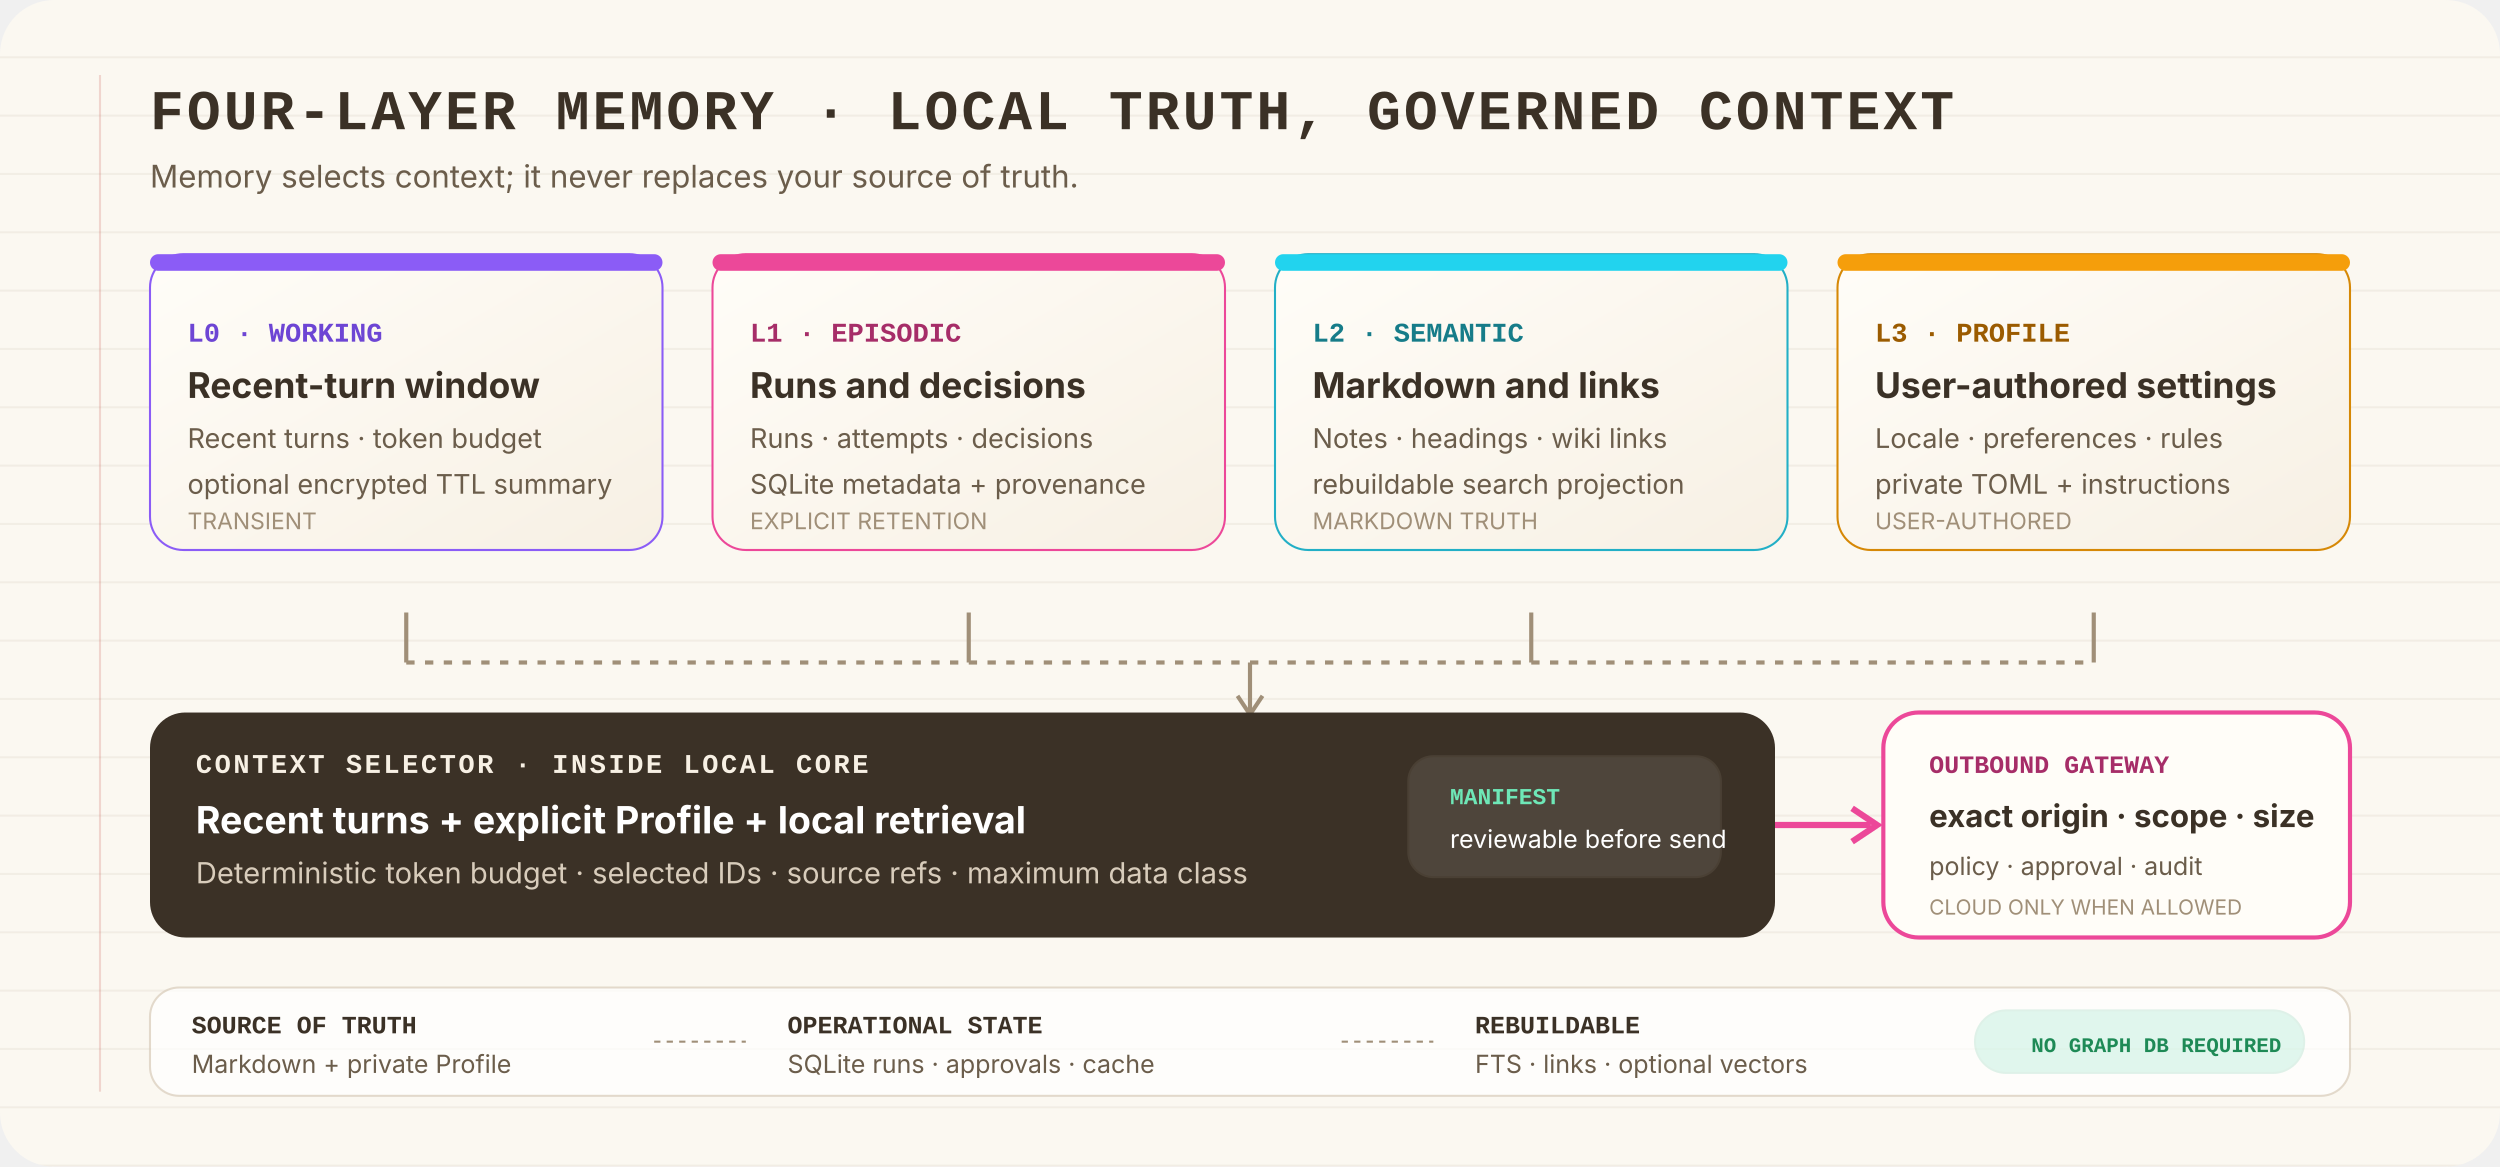
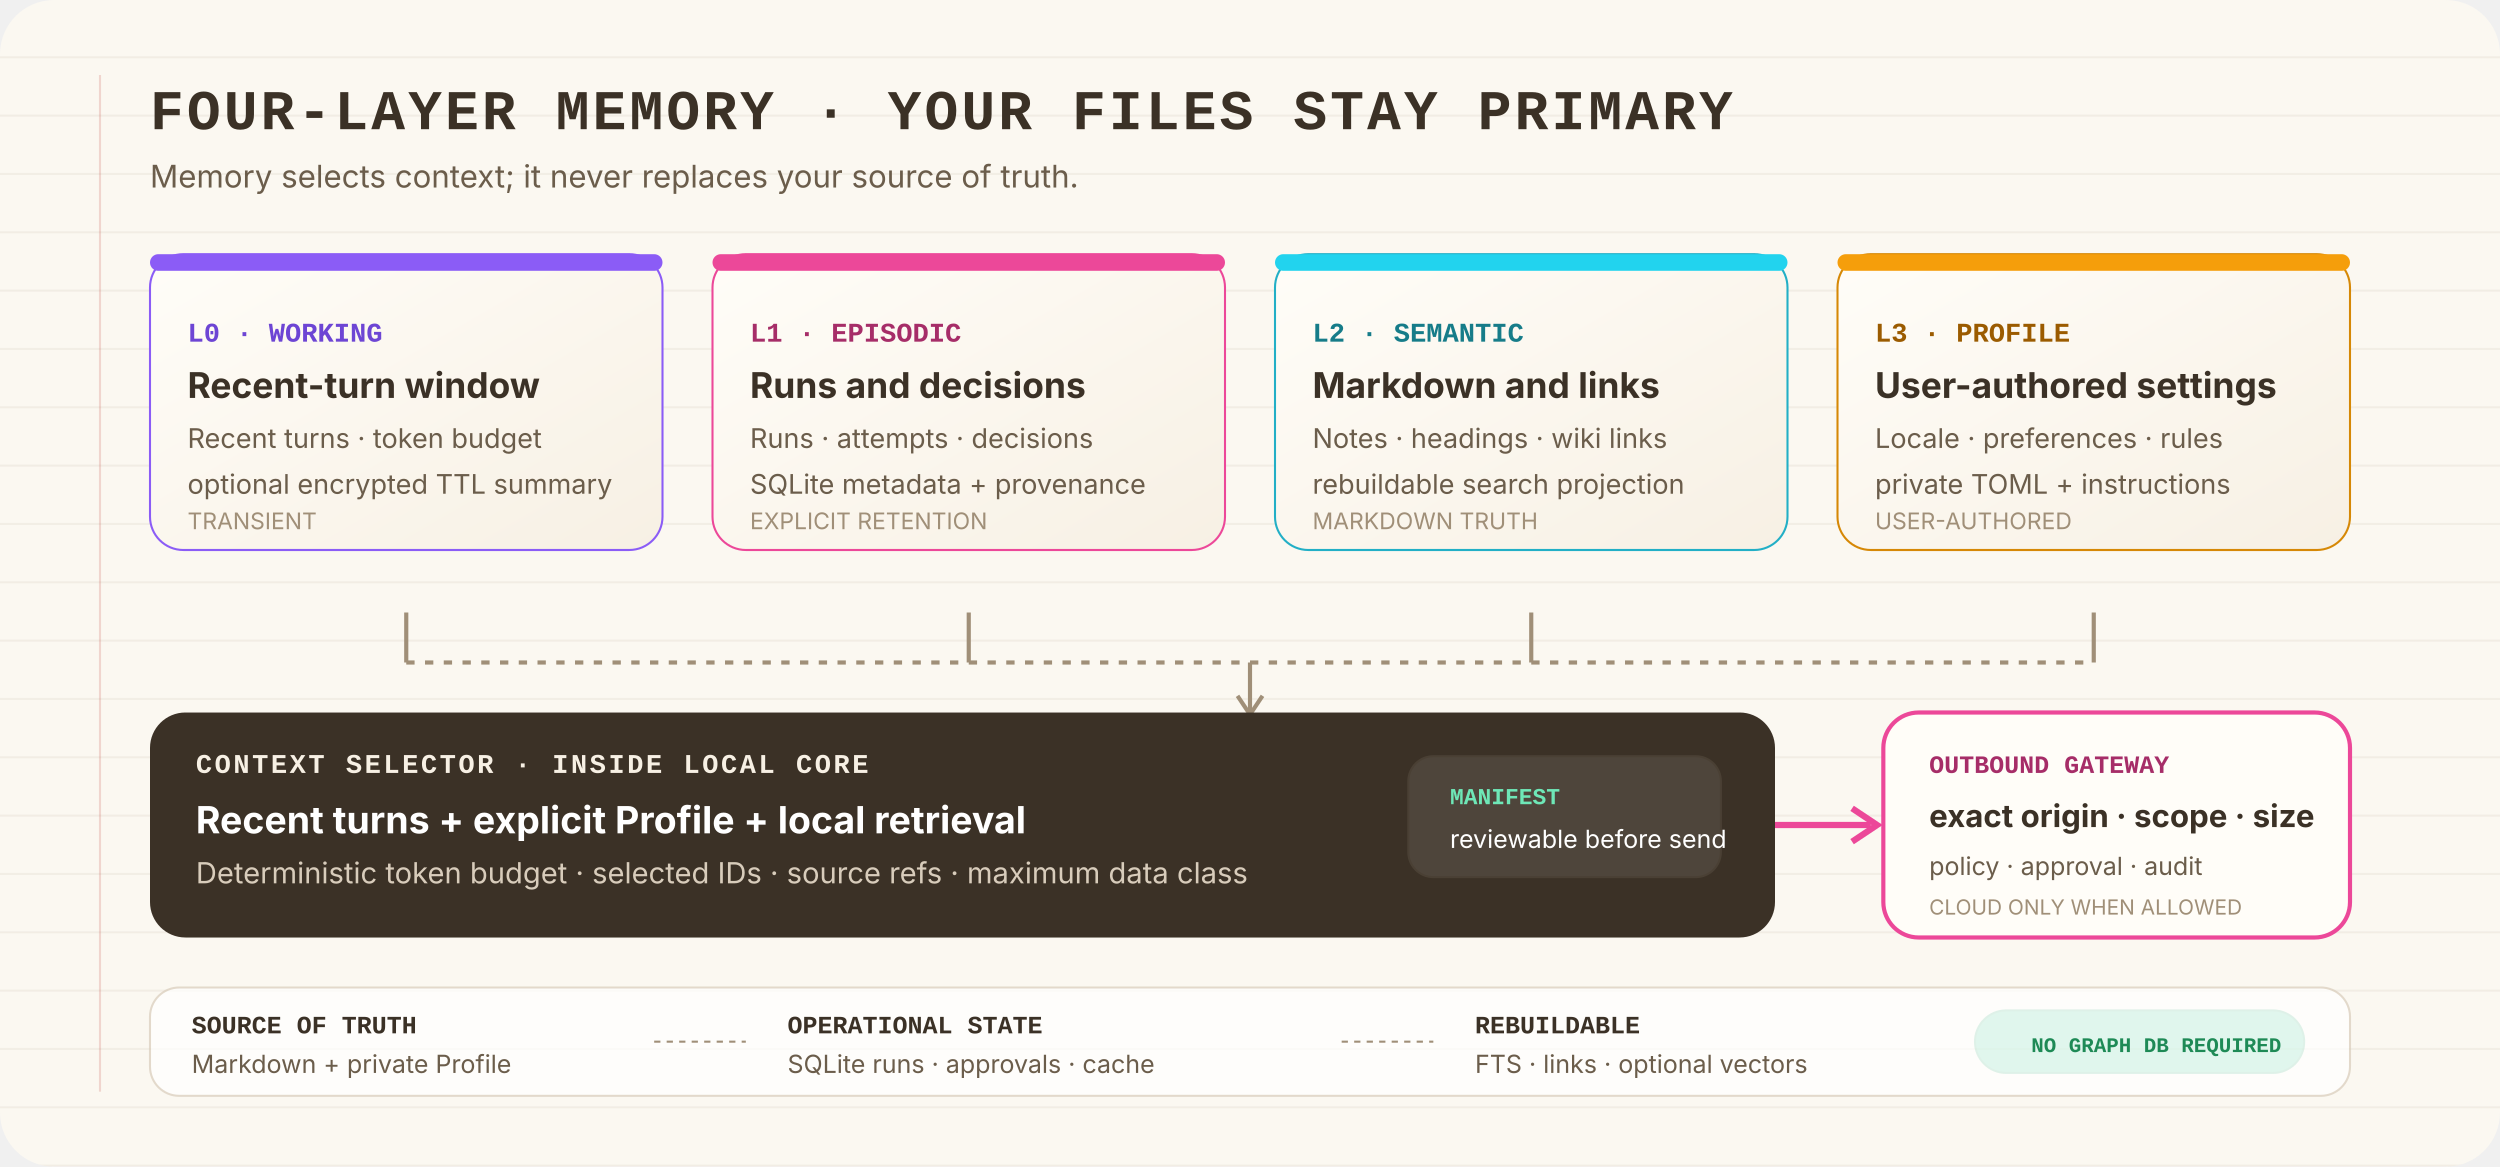
<svg xmlns="http://www.w3.org/2000/svg" width="1200" height="560" viewBox="0 0 1200 560" role="img" aria-labelledby="title desc">
  <defs>
    <linearGradient id="paper" x1="0" y1="0" x2="1" y2="1">
      <stop stop-color="#FFFDF8" />
      <stop offset="1" stop-color="#F7F0E4" />
    </linearGradient>
    <pattern id="rules" width="28" height="28" patternUnits="userSpaceOnUse">
      <path d="M0 27.5H28" stroke="#A08F78" stroke-opacity="0.09" />
    </pattern>
  </defs>
  <rect width="1200" height="560" rx="26" fill="#FBF8F1" />
  <rect width="1200" height="560" rx="26" fill="url(#rules)" />
  <path d="M48 36V524" stroke="#C0392F" stroke-opacity="0.18" />
  <g font-family="-apple-system, BlinkMacSystemFont, Segoe UI, sans-serif">
-     <text x="72" y="62" fill="#3B3126" font-family="American Typewriter, Courier New, monospace" font-size="27" font-weight="800" letter-spacing="1.5">FOUR-LAYER MEMORY · LOCAL TRUTH, GOVERNED CONTEXT</text>
+     <text x="72" y="62" fill="#3B3126" font-family="American Typewriter, Courier New, monospace" font-size="27" font-weight="800" letter-spacing="1.5">FOUR-LAYER MEMORY · YOUR FILES STAY PRIMARY</text>
    <text x="72" y="90" fill="#6B5D4B" font-size="15">Memory selects context; it never replaces your source of truth.</text>
    <g transform="translate(72 122)">
      <g>
        <rect width="246" height="142" rx="16" fill="url(#paper)" stroke="#8B5CF6" />
        <rect width="246" height="8" rx="4" fill="#8B5CF6" />
        <text x="18" y="42" fill="#6D45D4" font-family="American Typewriter, Courier New, monospace" font-size="13" font-weight="800">L0 · WORKING</text>
        <text x="18" y="69" fill="#3B3126" font-size="17" font-weight="700">Recent-turn window</text>
        <text x="18" y="93" fill="#6B5D4B" font-size="13">Recent turns · token budget</text>
        <text x="18" y="115" fill="#6B5D4B" font-size="13">optional encrypted TTL summary</text>
        <text x="18" y="132" fill="#A08F78" font-size="11">TRANSIENT</text>
      </g>
      <g transform="translate(270)">
        <rect width="246" height="142" rx="16" fill="url(#paper)" stroke="#EC4899" />
        <rect width="246" height="8" rx="4" fill="#EC4899" />
        <text x="18" y="42" fill="#A62D68" font-family="American Typewriter, Courier New, monospace" font-size="13" font-weight="800">L1 · EPISODIC</text>
        <text x="18" y="69" fill="#3B3126" font-size="17" font-weight="700">Runs and decisions</text>
        <text x="18" y="93" fill="#6B5D4B" font-size="13">Runs · attempts · decisions</text>
        <text x="18" y="115" fill="#6B5D4B" font-size="13">SQLite metadata + provenance</text>
        <text x="18" y="132" fill="#A08F78" font-size="11">EXPLICIT RETENTION</text>
      </g>
      <g transform="translate(540)">
        <rect width="246" height="142" rx="16" fill="url(#paper)" stroke="#22AFC6" />
        <rect width="246" height="8" rx="4" fill="#22D3EE" />
        <text x="18" y="42" fill="#167C89" font-family="American Typewriter, Courier New, monospace" font-size="13" font-weight="800">L2 · SEMANTIC</text>
        <text x="18" y="69" fill="#3B3126" font-size="17" font-weight="700">Markdown and links</text>
        <text x="18" y="93" fill="#6B5D4B" font-size="13">Notes · headings · wiki links</text>
        <text x="18" y="115" fill="#6B5D4B" font-size="13">rebuildable search projection</text>
        <text x="18" y="132" fill="#A08F78" font-size="11">MARKDOWN TRUTH</text>
      </g>
      <g transform="translate(810)">
        <rect width="246" height="142" rx="16" fill="url(#paper)" stroke="#D68806" />
        <rect width="246" height="8" rx="4" fill="#F59E0B" />
        <text x="18" y="42" fill="#9B5B00" font-family="American Typewriter, Courier New, monospace" font-size="13" font-weight="800">L3 · PROFILE</text>
        <text x="18" y="69" fill="#3B3126" font-size="17" font-weight="700">User-authored settings</text>
        <text x="18" y="93" fill="#6B5D4B" font-size="13">Locale · preferences · rules</text>
        <text x="18" y="115" fill="#6B5D4B" font-size="13">private TOML + instructions</text>
        <text x="18" y="132" fill="#A08F78" font-size="11">USER-AUTHORED</text>
      </g>
    </g>
    <g transform="translate(72 294)">
      <path d="M123 0V24M393 0V24M663 0V24M933 0V24" stroke="#A08F78" stroke-width="2" />
      <path d="M123 24H933" stroke="#A08F78" stroke-width="2" stroke-dasharray="4 5" />
      <path d="M528 24V48" stroke="#A08F78" stroke-width="2" />
      <path d="M522 40L528 49L534 40" fill="none" stroke="#A08F78" stroke-width="2" />
      <rect y="48" width="780" height="108" rx="17" fill="#3B3126" />
      <text x="22" y="77" fill="#F7F0E4" font-family="American Typewriter, Courier New, monospace" font-size="13" font-weight="800" letter-spacing="1.2">CONTEXT SELECTOR · INSIDE LOCAL CORE</text>
      <text x="22" y="106" fill="#FFFFFF" font-size="18" font-weight="700">Recent turns + explicit Profile + local retrieval</text>
      <text x="22" y="130" fill="#D8CCBB" font-size="14">Deterministic token budget · selected IDs · source refs · maximum data class</text>
      <rect x="604" y="69" width="150" height="58" rx="12" fill="#FFFFFF" opacity="0.10" stroke="#D8CCBB" />
      <text x="624" y="92" fill="#6EE7B7" font-family="American Typewriter, Courier New, monospace" font-size="11" font-weight="800">MANIFEST</text>
      <text x="624" y="113" fill="#FFFFFF" font-size="12">reviewable before send</text>
      <path d="M780 102H826" stroke="#EC4899" stroke-width="3" />
      <path d="M817 94L829 102L817 110" fill="none" stroke="#EC4899" stroke-width="3" />
      <rect x="832" y="48" width="224" height="108" rx="17" fill="#FFFDF8" stroke="#EC4899" stroke-width="2" />
      <text x="854" y="77" fill="#A62D68" font-family="American Typewriter, Courier New, monospace" font-size="12" font-weight="800">OUTBOUND GATEWAY</text>
      <text x="854" y="103" fill="#3B3126" font-size="15" font-weight="700">exact origin · scope · size</text>
      <text x="854" y="126" fill="#6B5D4B" font-size="12">policy · approval · audit</text>
      <text x="854" y="145" fill="#A08F78" font-size="10">CLOUD ONLY WHEN ALLOWED</text>
    </g>
    <g transform="translate(72 474)">
      <rect width="1056" height="52" rx="14" fill="#FFFFFF" opacity="0.70" stroke="#D8CCBB" />
      <text x="20" y="22" fill="#3B3126" font-family="American Typewriter, Courier New, monospace" font-size="12" font-weight="800">SOURCE OF TRUTH</text>
      <text x="20" y="41" fill="#6B5D4B" font-size="12">Markdown + private Profile</text>
      <path d="M242 26H286" stroke="#A08F78" stroke-dasharray="3 3" />
      <text x="306" y="22" fill="#3B3126" font-family="American Typewriter, Courier New, monospace" font-size="12" font-weight="800">OPERATIONAL STATE</text>
      <text x="306" y="41" fill="#6B5D4B" font-size="12">SQLite runs · approvals · cache</text>
      <path d="M572 26H616" stroke="#A08F78" stroke-dasharray="3 3" />
      <text x="636" y="22" fill="#3B3126" font-family="American Typewriter, Courier New, monospace" font-size="12" font-weight="800">REBUILDABLE</text>
      <text x="636" y="41" fill="#6B5D4B" font-size="12">FTS · links · optional vectors</text>
      <rect x="876" y="11" width="158" height="30" rx="15" fill="#34D399" opacity="0.15" stroke="#2BAE7A" />
      <text x="903" y="31" fill="#1E8A56" font-family="American Typewriter, Courier New, monospace" font-size="10" font-weight="800">NO GRAPH DB REQUIRED</text>
    </g>
  </g>
</svg>
